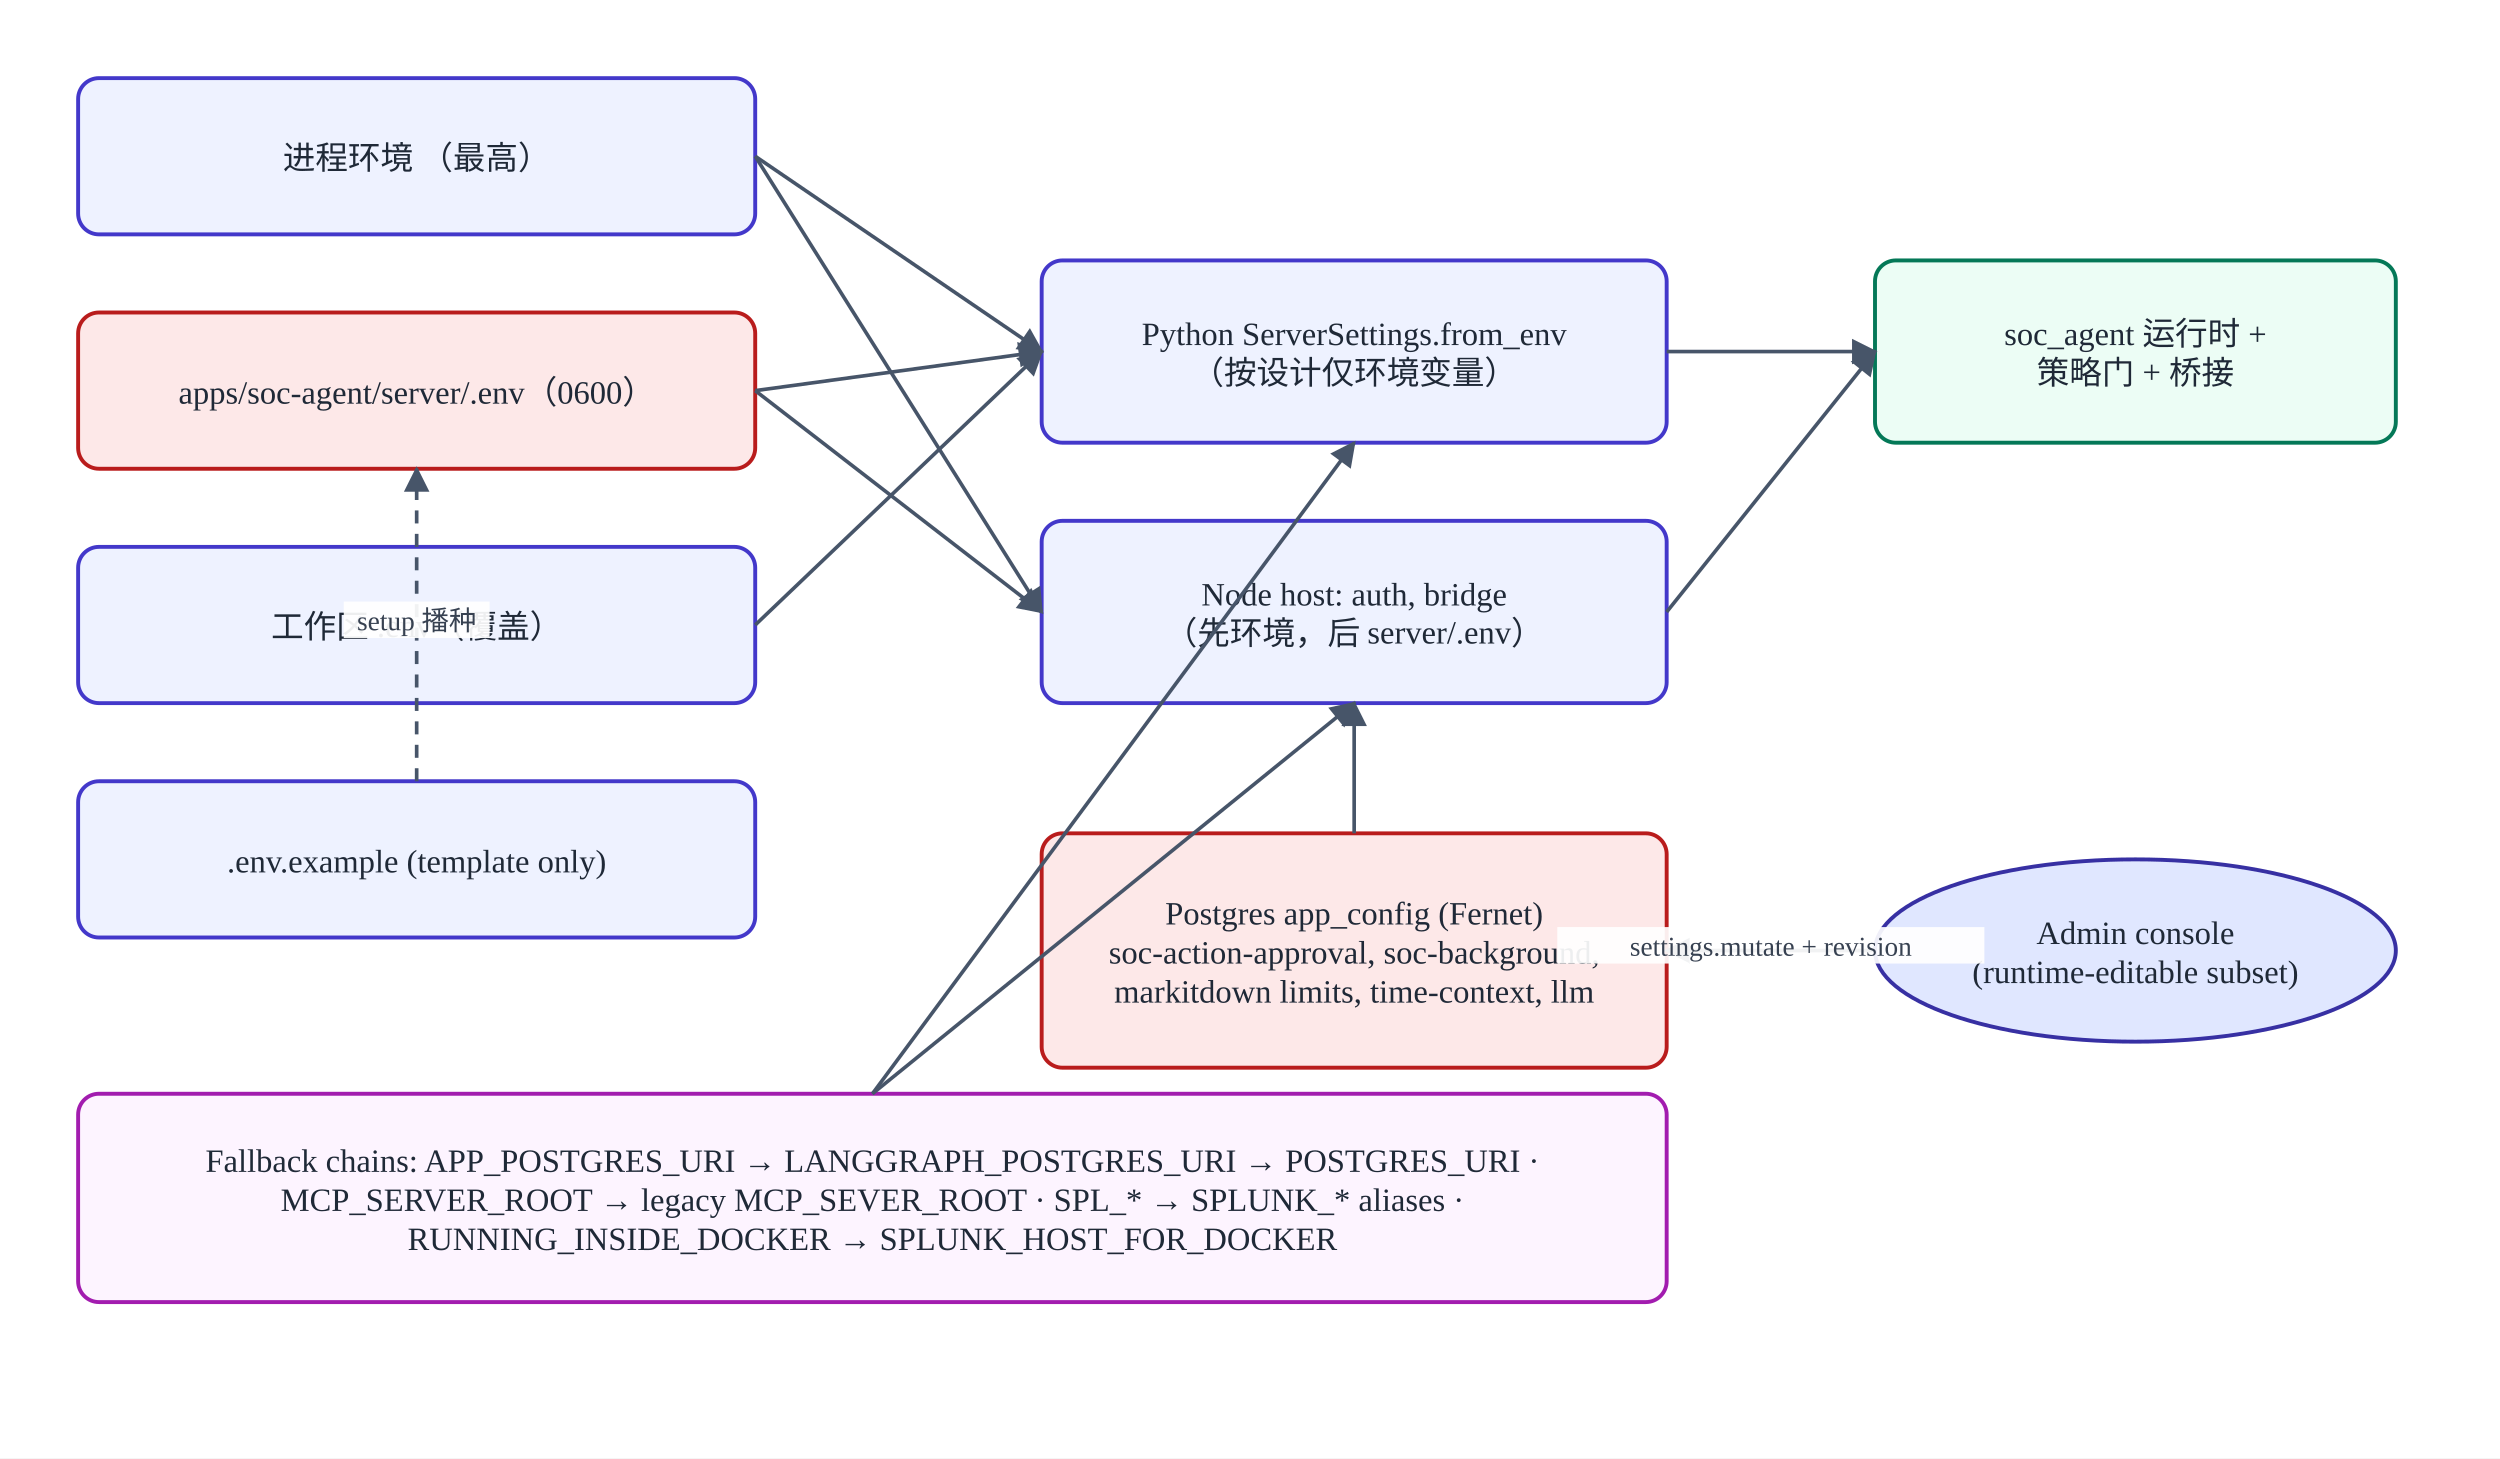
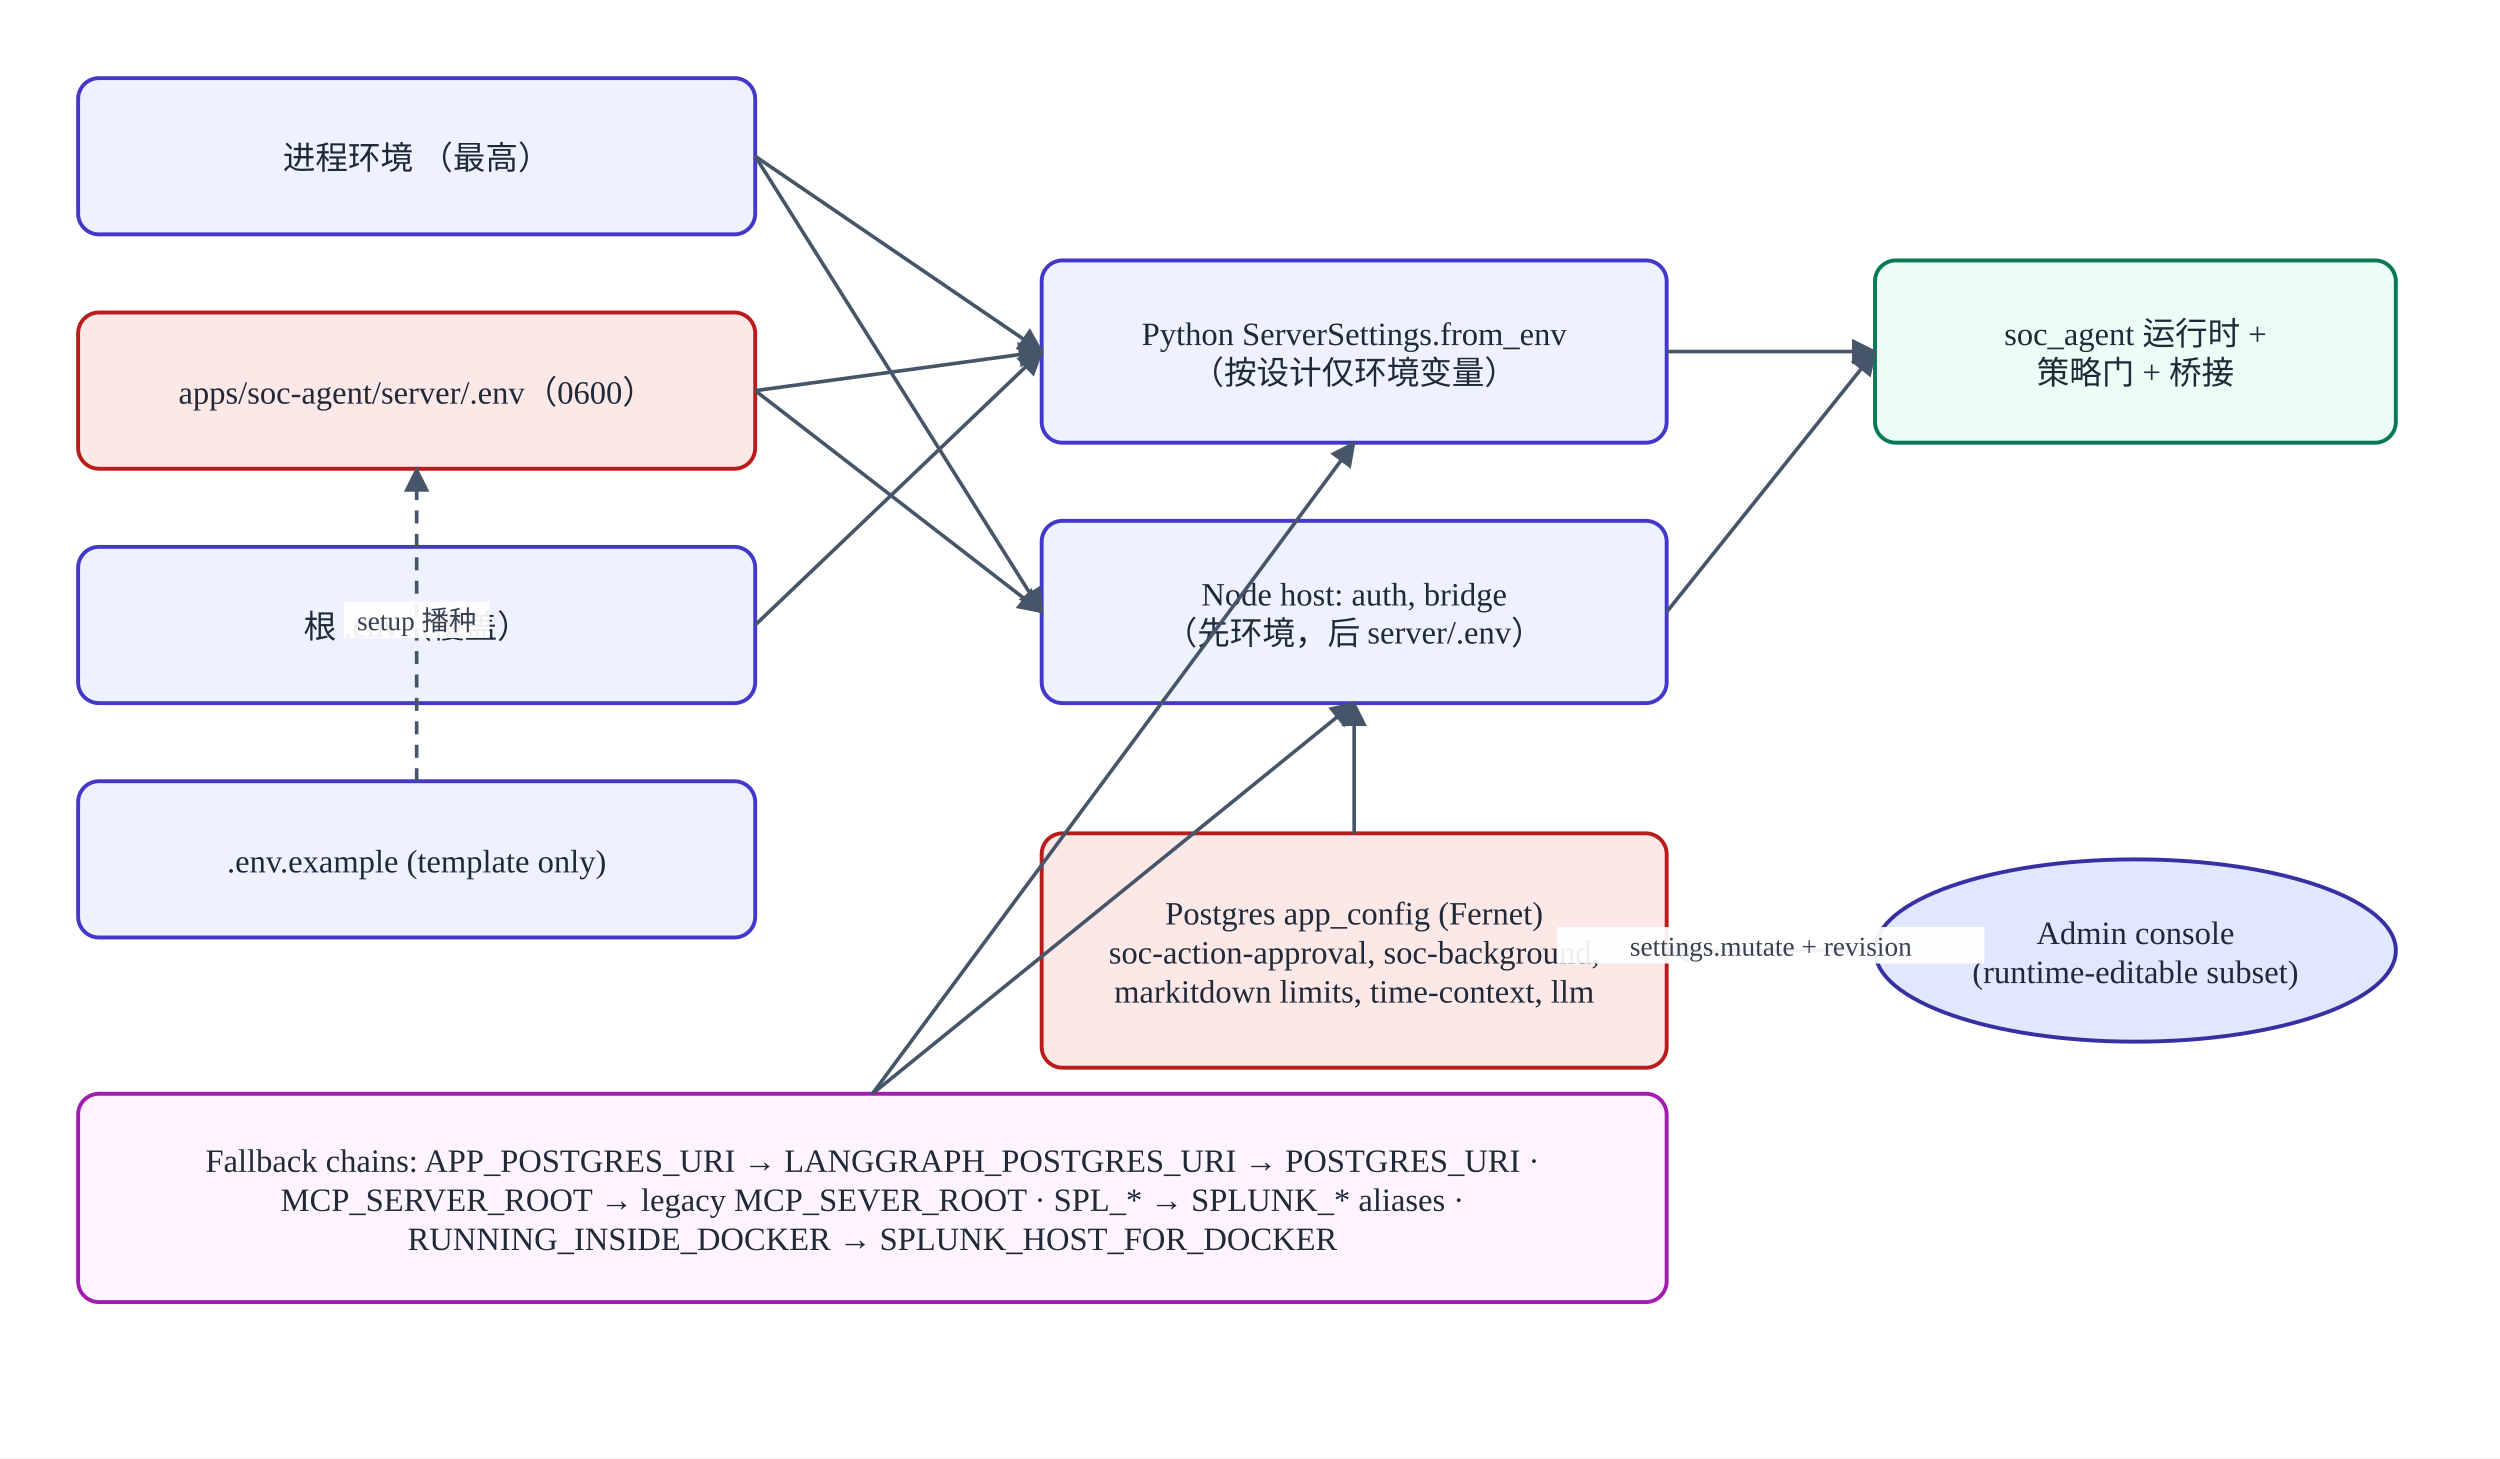
<svg xmlns="http://www.w3.org/2000/svg" viewBox="0 0 960 560" width="960" height="560" role="img" aria-labelledby="t d">
  <style>a[data-否de] rect, a[data-否de] ellipse { transition: stroke-width .15s; } a[data-否de]:hover rect, a[data-否de]:hover ellipse, a[data-否de]:focus rect, a[data-否de]:focus ellipse { stroke-width: 3; }</style>
  <defs>
    <marker id="arr" viewBox="0 0 10 10" refX="9" refY="5" markerWidth="7" markerHeight="7" orient="auto-start-reverse">
      <path d="M0,0 L10,5 L0,10 z" fill="#475569" />
    </marker>
  </defs>
  <rect width="960" height="560" fill="#ffffff" />
  <a href="operations.html#config" data-否de="pe" style="cursor:pointer">
    <rect x="30" y="30" width="260" height="60" rx="8" fill="#eef2ff" stroke="#4338ca" stroke-width="1.5" />
    <text x="160" y="65" text-anchor="middle" font-size="12.5" fill="#1f2937">进程环境 （最高）</text>
  </a>
  <a href="operations.html#config" data-否de="se" style="cursor:pointer">
    <rect x="30" y="120" width="260" height="60" rx="8" fill="#fde8e8" stroke="#b91c1c" stroke-width="1.5" />
    <text x="160" y="155" text-anchor="middle" font-size="12.5" fill="#1f2937">apps/soc-agent/server/.env（0600）</text>
  </a>
  <a href="operations.html#config" data-否de="we" style="cursor:pointer">
    <rect x="30" y="210" width="260" height="60" rx="8" fill="#eef2ff" stroke="#4338ca" stroke-width="1.5" />
-     <text x="160" y="245" text-anchor="middle" font-size="12.5" fill="#1f2937">工作区 .env（覆盖）</text>
+     <text x="160" y="245" text-anchor="middle" font-size="12.5" fill="#1f2937">根 .env（覆盖）</text>
  </a>
  <a href="reference.html#catalogs" data-否de="ex" style="cursor:pointer">
    <rect x="30" y="300" width="260" height="60" rx="8" fill="#eef2ff" stroke="#4338ca" stroke-width="1.5" />
    <text x="160" y="335" text-anchor="middle" font-size="12.5" fill="#1f2937">.env.example (template only)</text>
  </a>
  <a href="reference.html#catalogs" data-否de="py" style="cursor:pointer">
    <rect x="400" y="100" width="240" height="70" rx="8" fill="#eef2ff" stroke="#4338ca" stroke-width="1.5" />
    <text x="520" y="132.5" text-anchor="middle" font-size="12.5" fill="#1f2937">Python ServerSettings.from_env</text>
    <text x="520" y="147.5" text-anchor="middle" font-size="12.5" fill="#1f2937">（按设计仅环境变量）</text>
  </a>
  <a href="reference.html#catalogs" data-否de="ho" style="cursor:pointer">
    <rect x="400" y="200" width="240" height="70" rx="8" fill="#eef2ff" stroke="#4338ca" stroke-width="1.5" />
    <text x="520" y="232.5" text-anchor="middle" font-size="12.5" fill="#1f2937">Node host: auth, bridge</text>
    <text x="520" y="247.5" text-anchor="middle" font-size="12.5" fill="#1f2937">（先环境，后 server/.env）</text>
  </a>
  <a href="flows.html#ui" data-否de="ac" style="cursor:pointer">
    <rect x="400" y="320" width="240" height="90" rx="8" fill="#fde8e8" stroke="#b91c1c" stroke-width="1.5" />
    <text x="520" y="355" text-anchor="middle" font-size="12.5" fill="#1f2937">Postgres app_config (Fernet)</text>
    <text x="520" y="370" text-anchor="middle" font-size="12.5" fill="#1f2937">soc-action-approval, soc-background,</text>
    <text x="520" y="385" text-anchor="middle" font-size="12.5" fill="#1f2937">markitdown limits, time-context, llm</text>
  </a>
  <a href="flows.html#ui" data-否de="ad" style="cursor:pointer">
    <ellipse cx="820" cy="365" rx="100" ry="35" fill="#e0e7ff" stroke="#3730a3" stroke-width="1.5" />
    <text x="820" y="362.5" text-anchor="middle" font-size="12.5" fill="#1f2937">Admin console</text>
    <text x="820" y="377.5" text-anchor="middle" font-size="12.5" fill="#1f2937">(runtime-editable subset)</text>
  </a>
  <a href="architecture.html#containers" data-否de="ru" style="cursor:pointer">
    <rect x="720" y="100" width="200" height="70" rx="8" fill="#ecfdf5" stroke="#047857" stroke-width="1.5" />
    <text x="820" y="132.5" text-anchor="middle" font-size="12.5" fill="#1f2937">soc_agent 运行时 +</text>
    <text x="820" y="147.5" text-anchor="middle" font-size="12.5" fill="#1f2937">策略门 + 桥接</text>
  </a>
  <a href="reference.html#catalogs" data-否de="fb" style="cursor:pointer">
    <rect x="30" y="420" width="610" height="80" rx="8" fill="#fdf4ff" stroke="#a21caf" stroke-width="1.5" />
    <text x="335" y="450" text-anchor="middle" font-size="12.5" fill="#1f2937">Fallback chains: APP_POSTGRES_URI → LANGGRAPH_POSTGRES_URI → POSTGRES_URI ·</text>
    <text x="335" y="465" text-anchor="middle" font-size="12.5" fill="#1f2937">MCP_SERVER_ROOT → legacy MCP_SEVER_ROOT · SPL_* → SPLUNK_* aliases ·</text>
    <text x="335" y="480" text-anchor="middle" font-size="12.5" fill="#1f2937">RUNNING_INSIDE_DOCKER → SPLUNK_HOST_FOR_DOCKER</text>
  </a>
  <line x1="290" y1="60" x2="400" y2="135" stroke="#475569" stroke-width="1.4" marker-end="url(#arr)" />
  <line x1="290" y1="150" x2="400" y2="135" stroke="#475569" stroke-width="1.4" marker-end="url(#arr)" />
  <line x1="290" y1="240" x2="400" y2="135" stroke="#475569" stroke-width="1.4" marker-end="url(#arr)" />
  <line x1="160" y1="300" x2="160" y2="180" stroke="#475569" stroke-width="1.4" marker-end="url(#arr)" stroke-dasharray="5 4" />
  <rect x="132" y="231" width="56" height="14" fill="#ffffff" opacity="0.92" />
  <text x="160" y="242" text-anchor="middle" font-size="10.5" fill="#374151">setup 播种</text>
  <line x1="290" y1="60" x2="400" y2="235" stroke="#475569" stroke-width="1.4" marker-end="url(#arr)" />
  <line x1="290" y1="150" x2="400" y2="235" stroke="#475569" stroke-width="1.4" marker-end="url(#arr)" />
  <line x1="720" y1="365" x2="640" y2="365" stroke="#475569" stroke-width="1.4" marker-end="url(#arr)" />
  <rect x="598" y="356" width="164" height="14" fill="#ffffff" opacity="0.92" />
  <text x="680" y="367" text-anchor="middle" font-size="10.5" fill="#374151">settings.mutate + revision</text>
  <line x1="520" y1="320" x2="520" y2="270" stroke="#475569" stroke-width="1.4" marker-end="url(#arr)" />
  <line x1="640" y1="135" x2="720" y2="135" stroke="#475569" stroke-width="1.4" marker-end="url(#arr)" />
  <line x1="640" y1="235" x2="720" y2="135" stroke="#475569" stroke-width="1.4" marker-end="url(#arr)" />
  <line x1="335" y1="420" x2="520" y2="170" stroke="#475569" stroke-width="1.4" marker-end="url(#arr)" />
  <line x1="335" y1="420" x2="520" y2="270" stroke="#475569" stroke-width="1.4" marker-end="url(#arr)" />
</svg>
